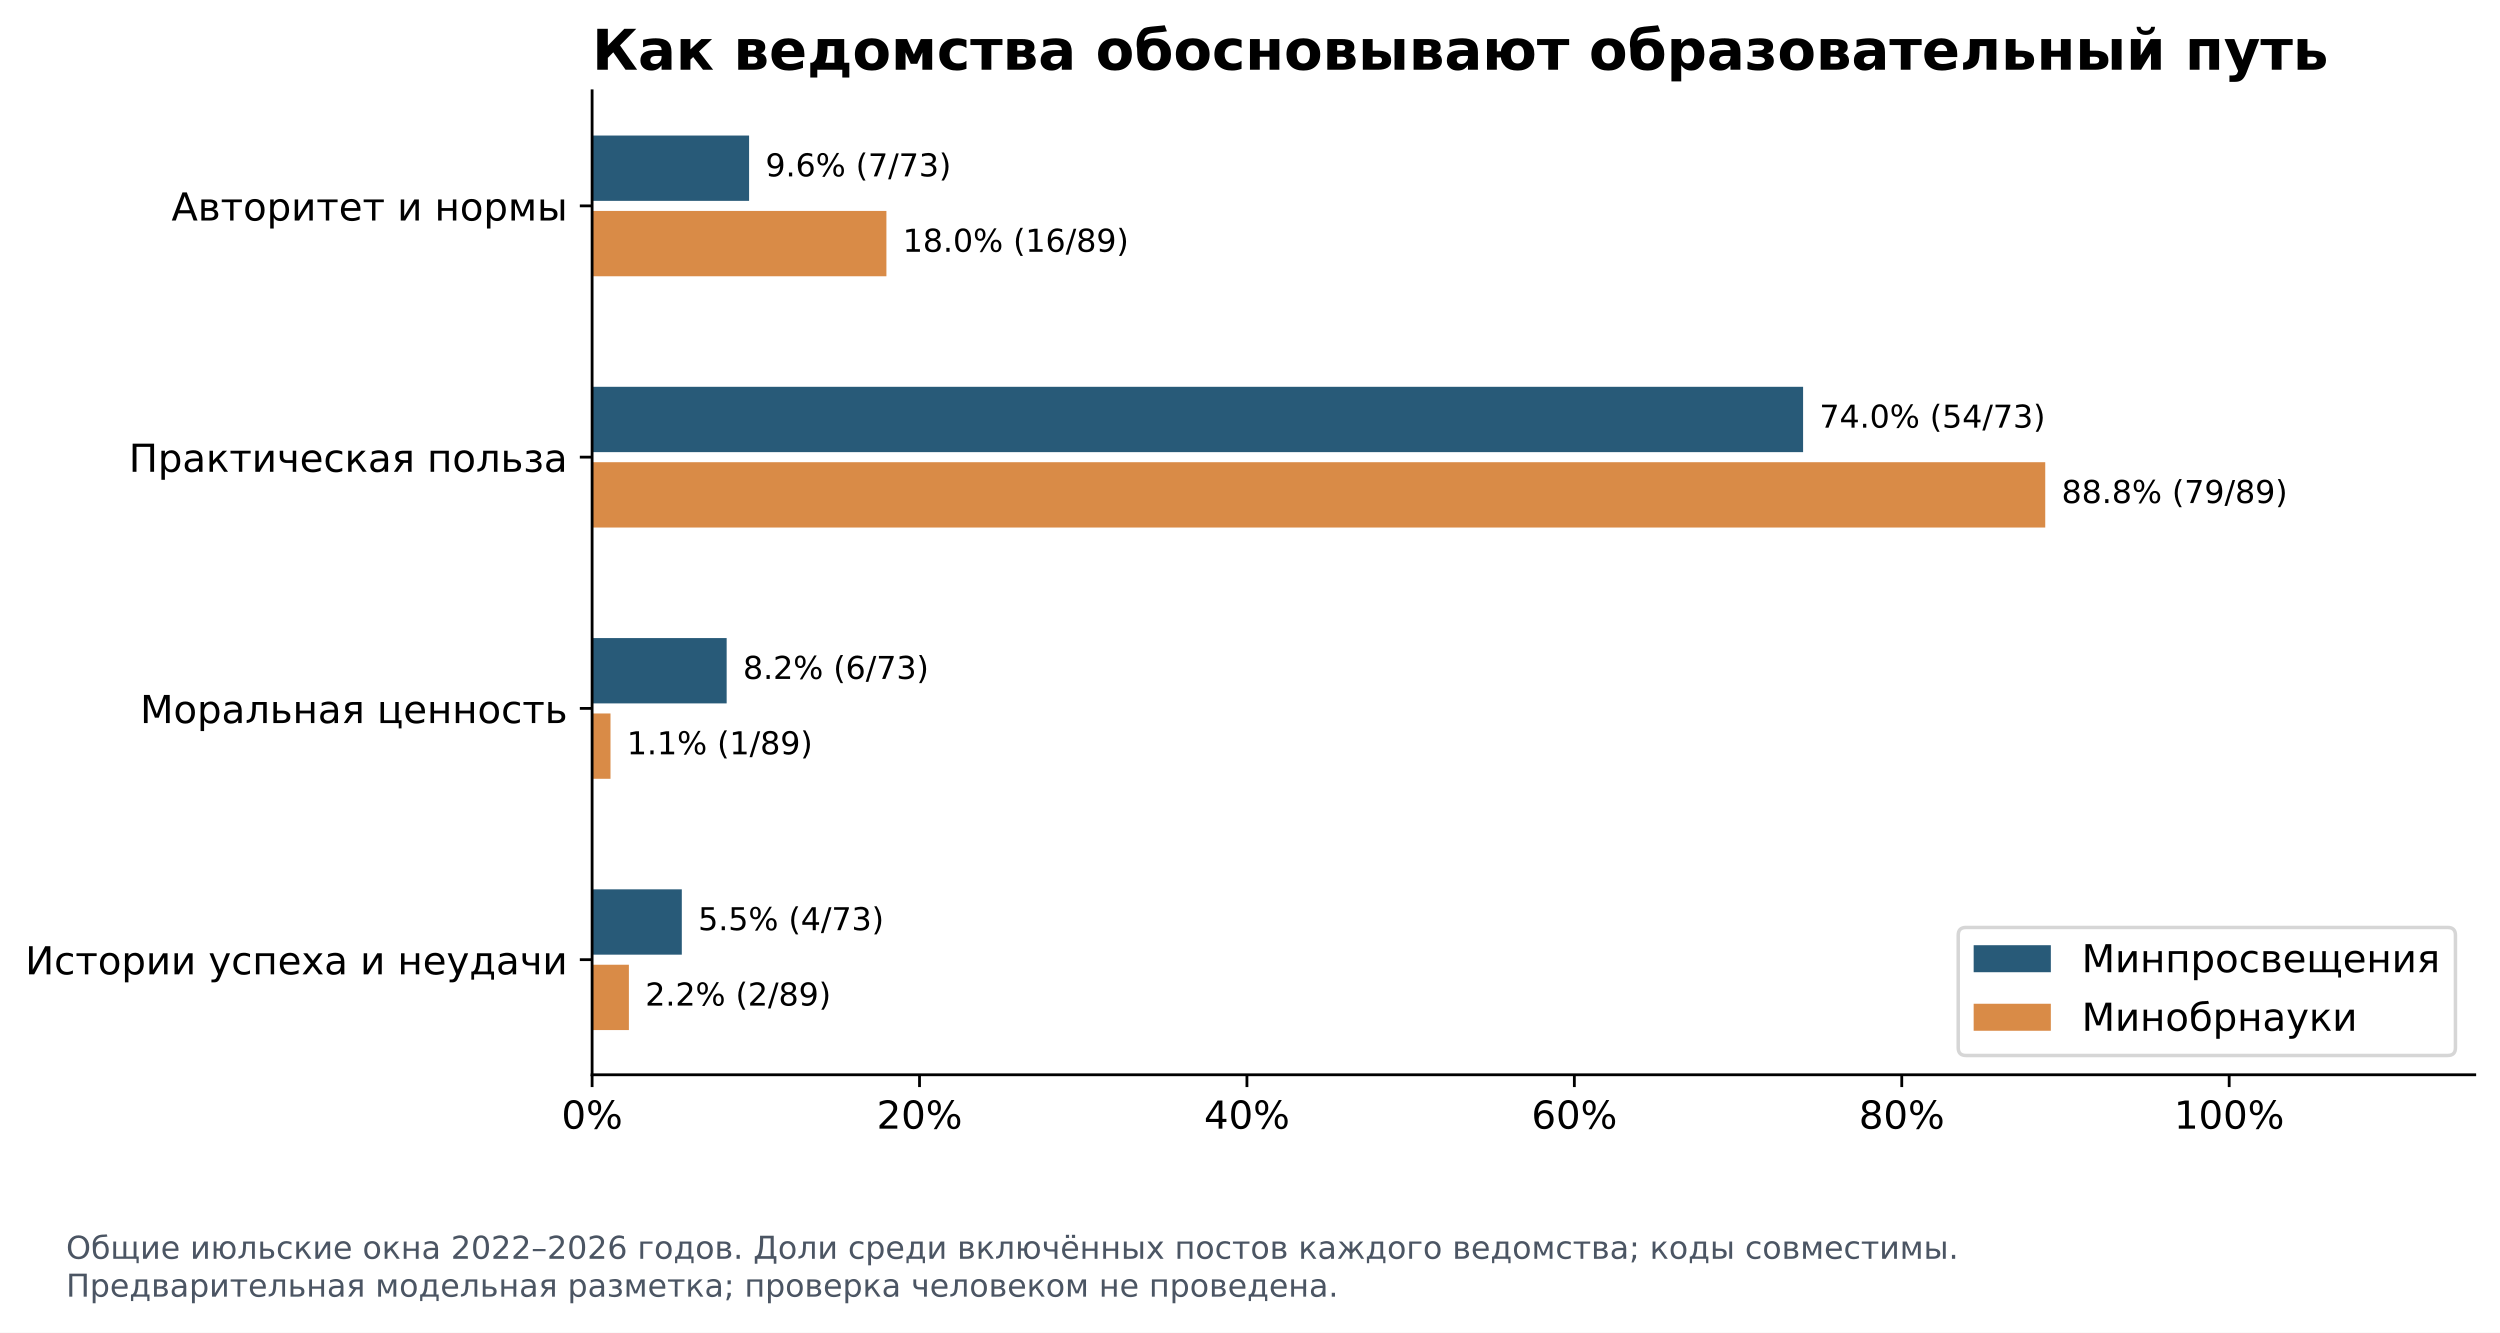
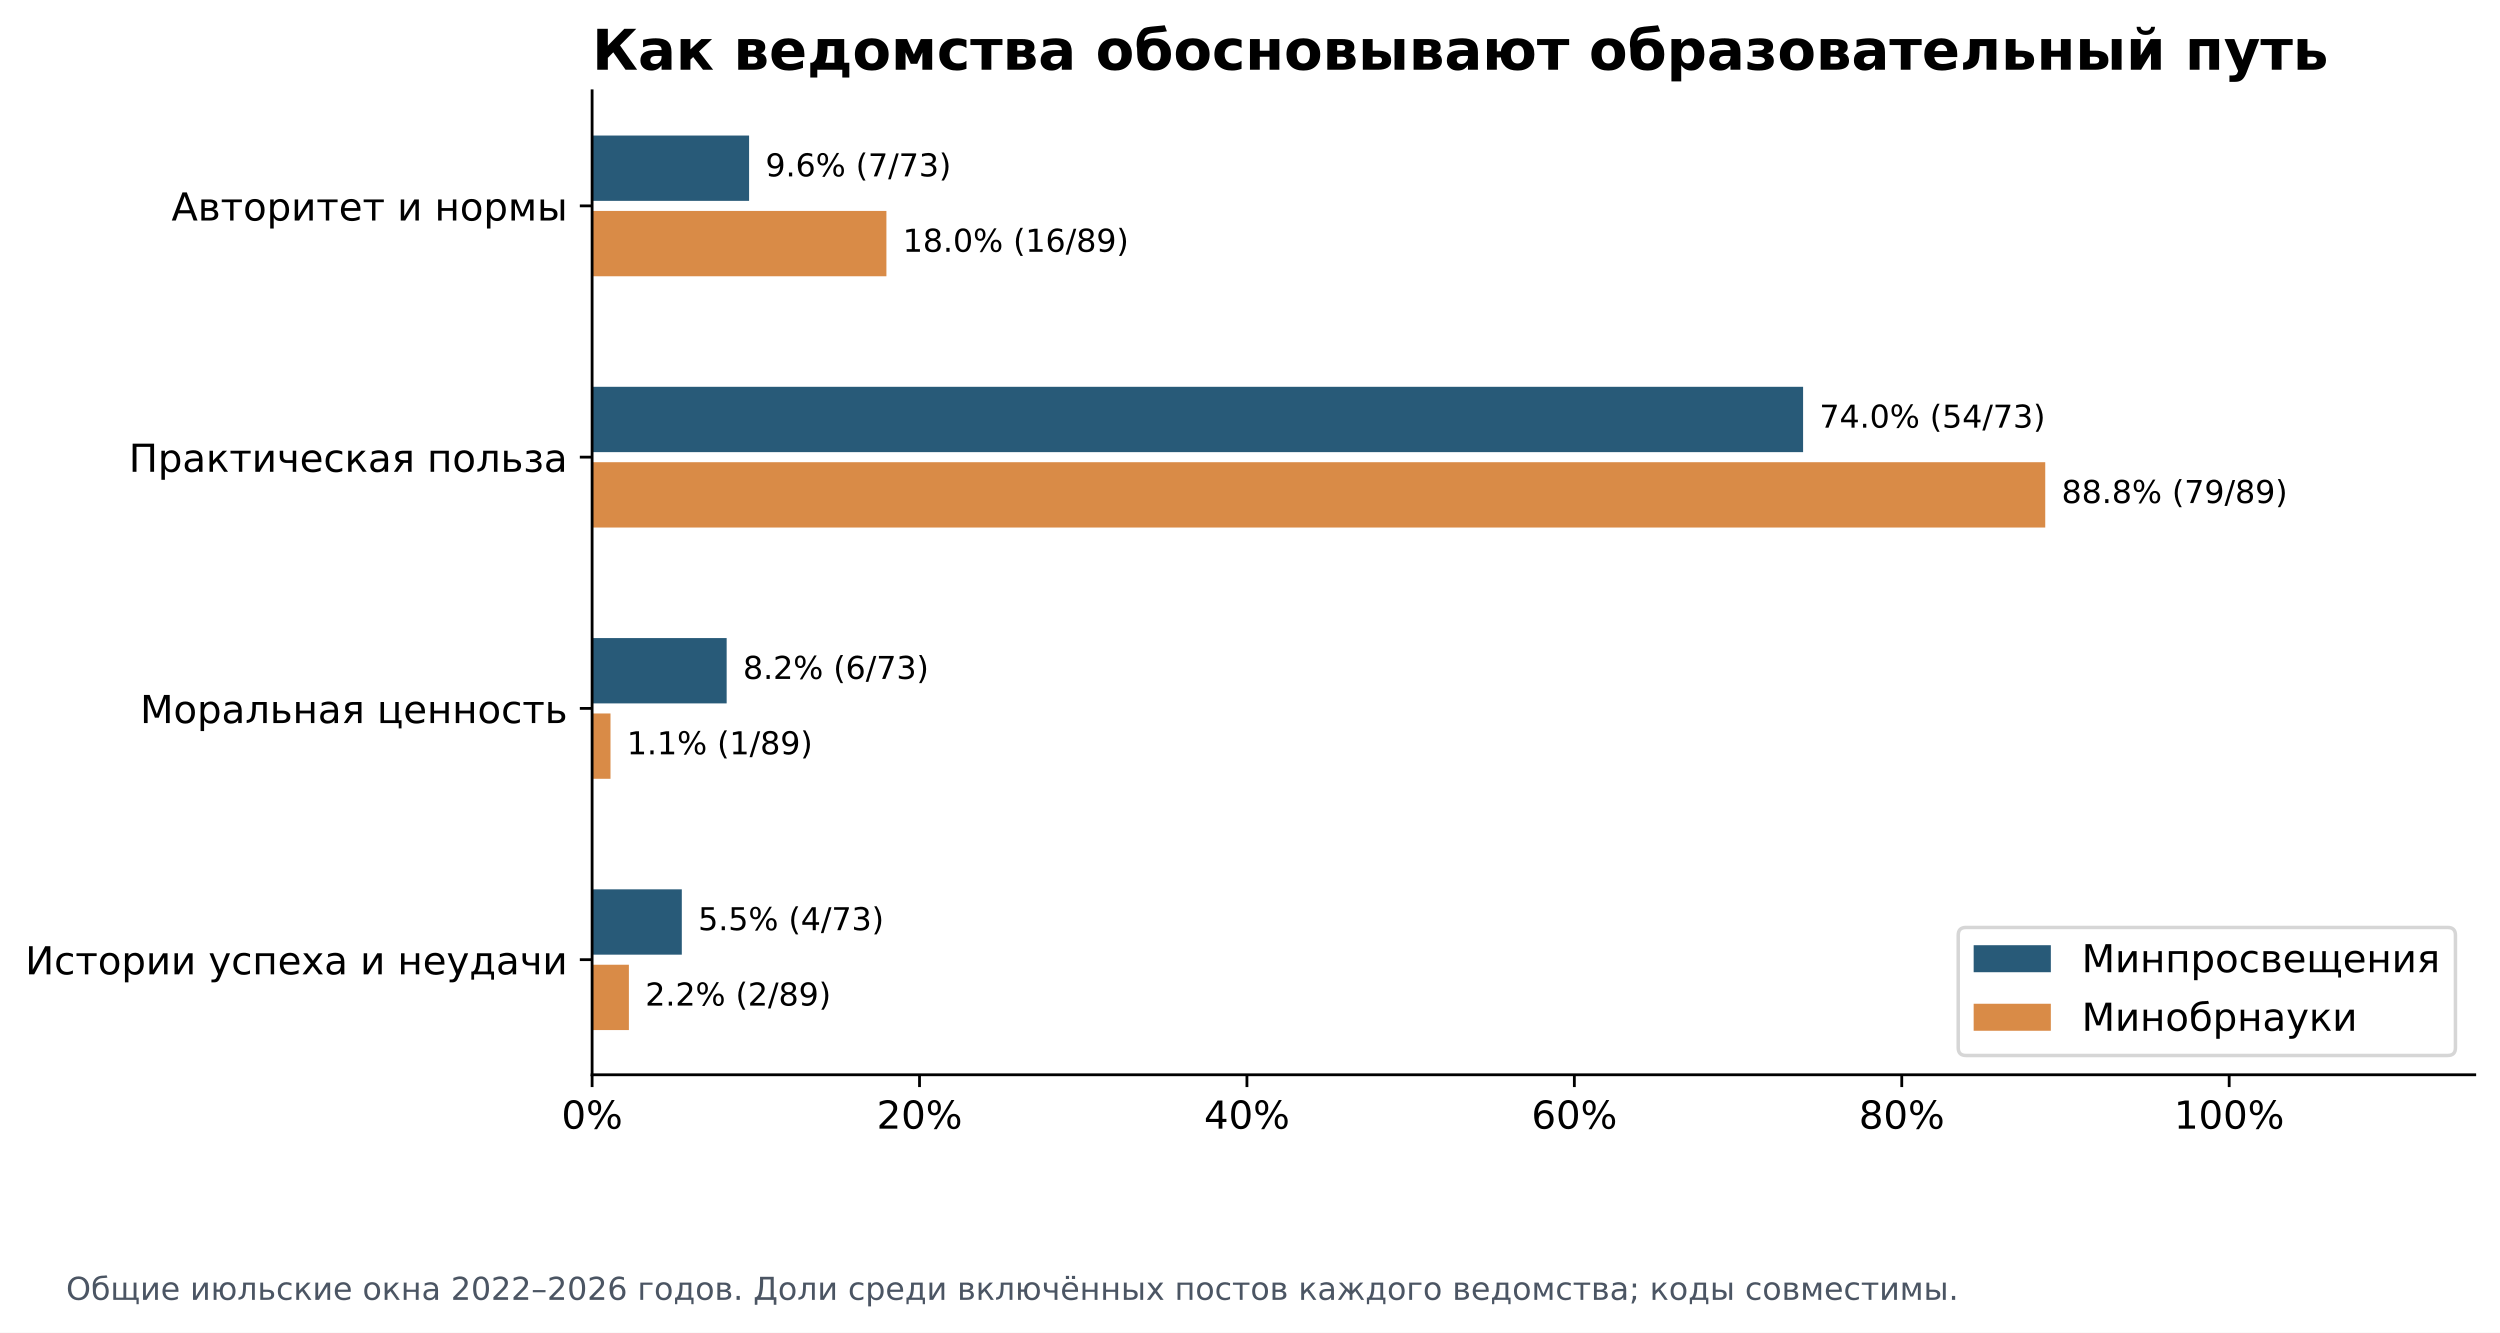
<svg xmlns="http://www.w3.org/2000/svg" xmlns:xlink="http://www.w3.org/1999/xlink" width="712.565pt" height="379.851pt" viewBox="0 0 712.565 379.851" version="1.1">
  <defs>
    <style type="text/css">*{stroke-linejoin: round; stroke-linecap: butt}</style>
  </defs>
  <g id="figure_1">
    <g id="patch_1">
      <path d="M 0 379.851  L 712.565 379.851  L 712.565 0  L 0 0  z " style="fill: #ffffff" />
    </g>
    <g id="axes_1">
      <g id="patch_2">
        <path d="M 168.765 306.339  L 705.365 306.339  L 705.365 25.88  L 168.765 25.88  z " style="fill: #ffffff" />
      </g>
      <g id="patch_3">
-         <path d="M 168.765 38.628  L 213.509 38.628  L 213.509 57.249  L 168.765 57.249  z " clip-path="url(#pfe50863b1b)" style="fill: #285a78" />
+         <path d="M 168.765 38.628  L 213.509 38.628  L 213.509 57.249  L 168.765 57.249  z " clip-path="url(#p846ec3269b)" style="fill: #285a78" />
      </g>
      <g id="patch_4">
-         <path d="M 168.765 110.247  L 513.928 110.247  L 513.928 128.868  L 168.765 128.868  z " clip-path="url(#pfe50863b1b)" style="fill: #285a78" />
+         <path d="M 168.765 110.247  L 513.928 110.247  L 513.928 128.868  L 168.765 128.868  z " clip-path="url(#p846ec3269b)" style="fill: #285a78" />
      </g>
      <g id="patch_5">
-         <path d="M 168.765 181.865  L 207.117 181.865  L 207.117 200.486  L 168.765 200.486  z " clip-path="url(#pfe50863b1b)" style="fill: #285a78" />
+         <path d="M 168.765 181.865  L 207.117 181.865  L 207.117 200.486  L 168.765 200.486  z " clip-path="url(#p846ec3269b)" style="fill: #285a78" />
      </g>
      <g id="patch_6">
-         <path d="M 168.765 253.484  L 194.333 253.484  L 194.333 272.105  L 168.765 272.105  z " clip-path="url(#pfe50863b1b)" style="fill: #285a78" />
+         <path d="M 168.765 253.484  L 194.333 253.484  L 194.333 272.105  L 168.765 272.105  z " clip-path="url(#p846ec3269b)" style="fill: #285a78" />
      </g>
      <g id="patch_7">
-         <path d="M 168.765 60.114  L 252.65 60.114  L 252.65 78.735  L 168.765 78.735  z " clip-path="url(#pfe50863b1b)" style="fill: #d98b47" />
+         <path d="M 168.765 60.114  L 252.65 60.114  L 252.65 78.735  L 168.765 78.735  z " clip-path="url(#p846ec3269b)" style="fill: #d98b47" />
      </g>
      <g id="patch_8">
-         <path d="M 168.765 131.732  L 582.946 131.732  L 582.946 150.353  L 168.765 150.353  z " clip-path="url(#pfe50863b1b)" style="fill: #d98b47" />
+         <path d="M 168.765 131.732  L 582.946 131.732  L 582.946 150.353  L 168.765 150.353  z " clip-path="url(#p846ec3269b)" style="fill: #d98b47" />
      </g>
      <g id="patch_9">
-         <path d="M 168.765 203.351  L 174.008 203.351  L 174.008 221.972  L 168.765 221.972  z " clip-path="url(#pfe50863b1b)" style="fill: #d98b47" />
+         <path d="M 168.765 203.351  L 174.008 203.351  L 174.008 221.972  L 168.765 221.972  z " clip-path="url(#p846ec3269b)" style="fill: #d98b47" />
      </g>
      <g id="patch_10">
-         <path d="M 168.765 274.97  L 179.251 274.97  L 179.251 293.591  L 168.765 293.591  z " clip-path="url(#pfe50863b1b)" style="fill: #d98b47" />
+         <path d="M 168.765 274.97  L 179.251 274.97  L 179.251 293.591  L 168.765 293.591  z " clip-path="url(#p846ec3269b)" style="fill: #d98b47" />
      </g>
      <g id="matplotlib.axis_1">
        <g id="xtick_1">
          <g id="line2d_1">
            <defs>
-               <path id="m1a653a8e61" d="M 0 0  L 0 3.5  " style="stroke: #000000; stroke-width: 0.8" />
+               <path id="mb85fe1ff6a" d="M 0 0  L 0 3.5  " style="stroke: #000000; stroke-width: 0.8" />
            </defs>
            <g>
-               <use xlink:href="#m1a653a8e61" x="168.765" y="306.339" style="stroke: #000000; stroke-width: 0.8" />
+               <use xlink:href="#mb85fe1ff6a" x="168.765" y="306.339" style="stroke: #000000; stroke-width: 0.8" />
            </g>
          </g>
          <g id="text_1">
            <text style="font-size: 11px; font-family: 'DejaVu Sans'; text-anchor: middle" x="168.765" y="321.696" transform="rotate(-0 168.7655 321.6962)">0%</text>
          </g>
        </g>
        <g id="xtick_2">
          <g id="line2d_2">
            <g>
-               <use xlink:href="#m1a653a8e61" x="262.087" y="306.339" style="stroke: #000000; stroke-width: 0.8" />
+               <use xlink:href="#mb85fe1ff6a" x="262.087" y="306.339" style="stroke: #000000; stroke-width: 0.8" />
            </g>
          </g>
          <g id="text_2">
            <text style="font-size: 11px; font-family: 'DejaVu Sans'; text-anchor: middle" x="262.087" y="321.696" transform="rotate(-0 262.0872 321.6962)">20%</text>
          </g>
        </g>
        <g id="xtick_3">
          <g id="line2d_3">
            <g>
-               <use xlink:href="#m1a653a8e61" x="355.409" y="306.339" style="stroke: #000000; stroke-width: 0.8" />
+               <use xlink:href="#mb85fe1ff6a" x="355.409" y="306.339" style="stroke: #000000; stroke-width: 0.8" />
            </g>
          </g>
          <g id="text_3">
            <text style="font-size: 11px; font-family: 'DejaVu Sans'; text-anchor: middle" x="355.409" y="321.696" transform="rotate(-0 355.4089 321.6962)">40%</text>
          </g>
        </g>
        <g id="xtick_4">
          <g id="line2d_4">
            <g>
-               <use xlink:href="#m1a653a8e61" x="448.731" y="306.339" style="stroke: #000000; stroke-width: 0.8" />
+               <use xlink:href="#mb85fe1ff6a" x="448.731" y="306.339" style="stroke: #000000; stroke-width: 0.8" />
            </g>
          </g>
          <g id="text_4">
            <text style="font-size: 11px; font-family: 'DejaVu Sans'; text-anchor: middle" x="448.731" y="321.696" transform="rotate(-0 448.7307 321.6962)">60%</text>
          </g>
        </g>
        <g id="xtick_5">
          <g id="line2d_5">
            <g>
-               <use xlink:href="#m1a653a8e61" x="542.052" y="306.339" style="stroke: #000000; stroke-width: 0.8" />
+               <use xlink:href="#mb85fe1ff6a" x="542.052" y="306.339" style="stroke: #000000; stroke-width: 0.8" />
            </g>
          </g>
          <g id="text_5">
            <text style="font-size: 11px; font-family: 'DejaVu Sans'; text-anchor: middle" x="542.052" y="321.696" transform="rotate(-0 542.0524 321.6962)">80%</text>
          </g>
        </g>
        <g id="xtick_6">
          <g id="line2d_6">
            <g>
-               <use xlink:href="#m1a653a8e61" x="635.374" y="306.339" style="stroke: #000000; stroke-width: 0.8" />
+               <use xlink:href="#mb85fe1ff6a" x="635.374" y="306.339" style="stroke: #000000; stroke-width: 0.8" />
            </g>
          </g>
          <g id="text_6">
            <text style="font-size: 11px; font-family: 'DejaVu Sans'; text-anchor: middle" x="635.374" y="321.696" transform="rotate(-0 635.3742 321.6962)">100%</text>
          </g>
        </g>
      </g>
      <g id="matplotlib.axis_2">
        <g id="ytick_1">
          <g id="line2d_7">
            <defs>
-               <path id="m8bccbbb6a3" d="M 0 0  L -3.5 0  " style="stroke: #000000; stroke-width: 0.8" />
+               <path id="m46bf97a6db" d="M 0 0  L -3.5 0  " style="stroke: #000000; stroke-width: 0.8" />
            </defs>
            <g>
-               <use xlink:href="#m8bccbbb6a3" x="168.765" y="58.681" style="stroke: #000000; stroke-width: 0.8" />
+               <use xlink:href="#m46bf97a6db" x="168.765" y="58.681" style="stroke: #000000; stroke-width: 0.8" />
            </g>
          </g>
          <g id="text_7">
            <text style="font-size: 11px; font-family: 'DejaVu Sans'; text-anchor: end" x="161.765" y="62.86" transform="rotate(-0 161.7655 62.86007)">Авторитет и нормы</text>
          </g>
        </g>
        <g id="ytick_2">
          <g id="line2d_8">
            <g>
-               <use xlink:href="#m8bccbbb6a3" x="168.765" y="130.3" style="stroke: #000000; stroke-width: 0.8" />
+               <use xlink:href="#m46bf97a6db" x="168.765" y="130.3" style="stroke: #000000; stroke-width: 0.8" />
            </g>
          </g>
          <g id="text_8">
            <text style="font-size: 11px; font-family: 'DejaVu Sans'; text-anchor: end" x="161.765" y="134.479" transform="rotate(-0 161.7655 134.4787)">Практическая польза</text>
          </g>
        </g>
        <g id="ytick_3">
          <g id="line2d_9">
            <g>
-               <use xlink:href="#m8bccbbb6a3" x="168.765" y="201.919" style="stroke: #000000; stroke-width: 0.8" />
+               <use xlink:href="#m46bf97a6db" x="168.765" y="201.919" style="stroke: #000000; stroke-width: 0.8" />
            </g>
          </g>
          <g id="text_9">
            <text style="font-size: 11px; font-family: 'DejaVu Sans'; text-anchor: end" x="161.765" y="206.097" transform="rotate(-0 161.7655 206.0974)">Моральная ценность</text>
          </g>
        </g>
        <g id="ytick_4">
          <g id="line2d_10">
            <g>
-               <use xlink:href="#m8bccbbb6a3" x="168.765" y="273.537" style="stroke: #000000; stroke-width: 0.8" />
+               <use xlink:href="#m46bf97a6db" x="168.765" y="273.537" style="stroke: #000000; stroke-width: 0.8" />
            </g>
          </g>
          <g id="text_10">
            <text style="font-size: 11px; font-family: 'DejaVu Sans'; text-anchor: end" x="161.765" y="277.716" transform="rotate(-0 161.7655 277.7161)">Истории успеха и неудачи</text>
          </g>
        </g>
      </g>
      <g id="patch_11">
        <path d="M 168.765 306.339  L 168.765 25.88  " style="fill: none; stroke: #000000; stroke-width: 0.8; stroke-linejoin: miter; stroke-linecap: square" />
      </g>
      <g id="patch_12">
        <path d="M 168.765 306.339  L 705.365 306.339  " style="fill: none; stroke: #000000; stroke-width: 0.8; stroke-linejoin: miter; stroke-linecap: square" />
      </g>
      <g id="text_11">
        <text style="font-size: 9px; font-family: 'DejaVu Sans'; text-anchor: start" x="218.175" y="50.276" transform="rotate(-0 218.1749 50.27644)">9.6% (7/73)</text>
      </g>
      <g id="text_12">
        <text style="font-size: 9px; font-family: 'DejaVu Sans'; text-anchor: start" x="518.594" y="121.895" transform="rotate(-0 518.5942 121.8951)">74.0% (54/73)</text>
      </g>
      <g id="text_13">
        <text style="font-size: 9px; font-family: 'DejaVu Sans'; text-anchor: start" x="211.783" y="193.514" transform="rotate(-0 211.783 193.5138)">8.2% (6/73)</text>
      </g>
      <g id="text_14">
        <text style="font-size: 9px; font-family: 'DejaVu Sans'; text-anchor: start" x="198.999" y="265.132" transform="rotate(-0 198.9992 265.1325)">5.5% (4/73)</text>
      </g>
      <g id="text_15">
        <text style="font-size: 9px; font-family: 'DejaVu Sans'; text-anchor: start" x="257.316" y="71.762" transform="rotate(-0 257.3163 71.76205)">18.0% (16/89)</text>
      </g>
      <g id="text_16">
        <text style="font-size: 9px; font-family: 'DejaVu Sans'; text-anchor: start" x="587.612" y="143.381" transform="rotate(-0 587.6123 143.3807)">88.8% (79/89)</text>
      </g>
      <g id="text_17">
        <text style="font-size: 9px; font-family: 'DejaVu Sans'; text-anchor: start" x="178.674" y="214.999" transform="rotate(-0 178.6744 214.9994)">1.1% (1/89)</text>
      </g>
      <g id="text_18">
        <text style="font-size: 9px; font-family: 'DejaVu Sans'; text-anchor: start" x="183.917" y="286.618" transform="rotate(-0 183.9171 286.6181)">2.2% (2/89)</text>
      </g>
      <g id="text_19">
        <text style="font-weight: 700; font-size: 16px; font-family: 'DejaVu Sans'; text-anchor: start" x="168.765" y="19.88" transform="rotate(-0 168.7655 19.88)">Как ведомства обосновывают образовательный путь</text>
      </g>
      <g id="legend_1">
        <g id="patch_13">
          <path d="M 560.344 300.839  L 697.665 300.839  Q 699.865 300.839 699.865 298.639  L 699.865 266.55  Q 699.865 264.35 697.665 264.35  L 560.344 264.35  Q 558.144 264.35 558.144 266.55  L 558.144 298.639  Q 558.144 300.839 560.344 300.839  z " style="fill: #ffffff; opacity: 0.8; stroke: #cccccc; stroke-linejoin: miter" />
        </g>
        <g id="patch_14">
          <path d="M 562.544 277.108  L 584.544 277.108  L 584.544 269.408  L 562.544 269.408  z " style="fill: #285a78" />
        </g>
        <g id="text_20">
          <text style="font-size: 11px; font-family: 'DejaVu Sans'; text-anchor: start" x="593.344" y="277.108" transform="rotate(-0 593.3442 277.108)">Минпросвещения</text>
        </g>
        <g id="patch_15">
          <path d="M 562.544 293.796  L 584.544 293.796  L 584.544 286.096  L 562.544 286.096  z " style="fill: #d98b47" />
        </g>
        <g id="text_21">
          <text style="font-size: 11px; font-family: 'DejaVu Sans'; text-anchor: start" x="593.344" y="293.796" transform="rotate(-0 593.3442 293.7962)">Минобрнауки</text>
        </g>
      </g>
    </g>
    <g id="text_22">
-       <text style="font-size: 9px; font-family: 'DejaVu Sans'; fill: #4b5563" transform="translate(18.84547 358.786)">Общие июльские окна 2022–2026 годов. Доли среди включённых постов каждого ведомства; коды совместимы.</text>
-       <text style="font-size: 9px; font-family: 'DejaVu Sans'; fill: #4b5563" transform="translate(18.84547 369.5878)">Предварительная модельная разметка; проверка человеком не проведена.</text>
+       <text style="font-size: 9px; font-family: 'DejaVu Sans'; text-anchor: start; fill: #4b5563" x="18.845" y="370.489" transform="rotate(-0 18.84547 370.4886)">Общие июльские окна 2022–2026 годов. Доли среди включённых постов каждого ведомства; коды совместимы.</text>
    </g>
  </g>
  <defs>
-     <clipPath id="pfe50863b1b">
+     <clipPath id="p846ec3269b">
      <rect x="168.765" y="25.88" width="536.6" height="280.459" />
    </clipPath>
  </defs>
</svg>
